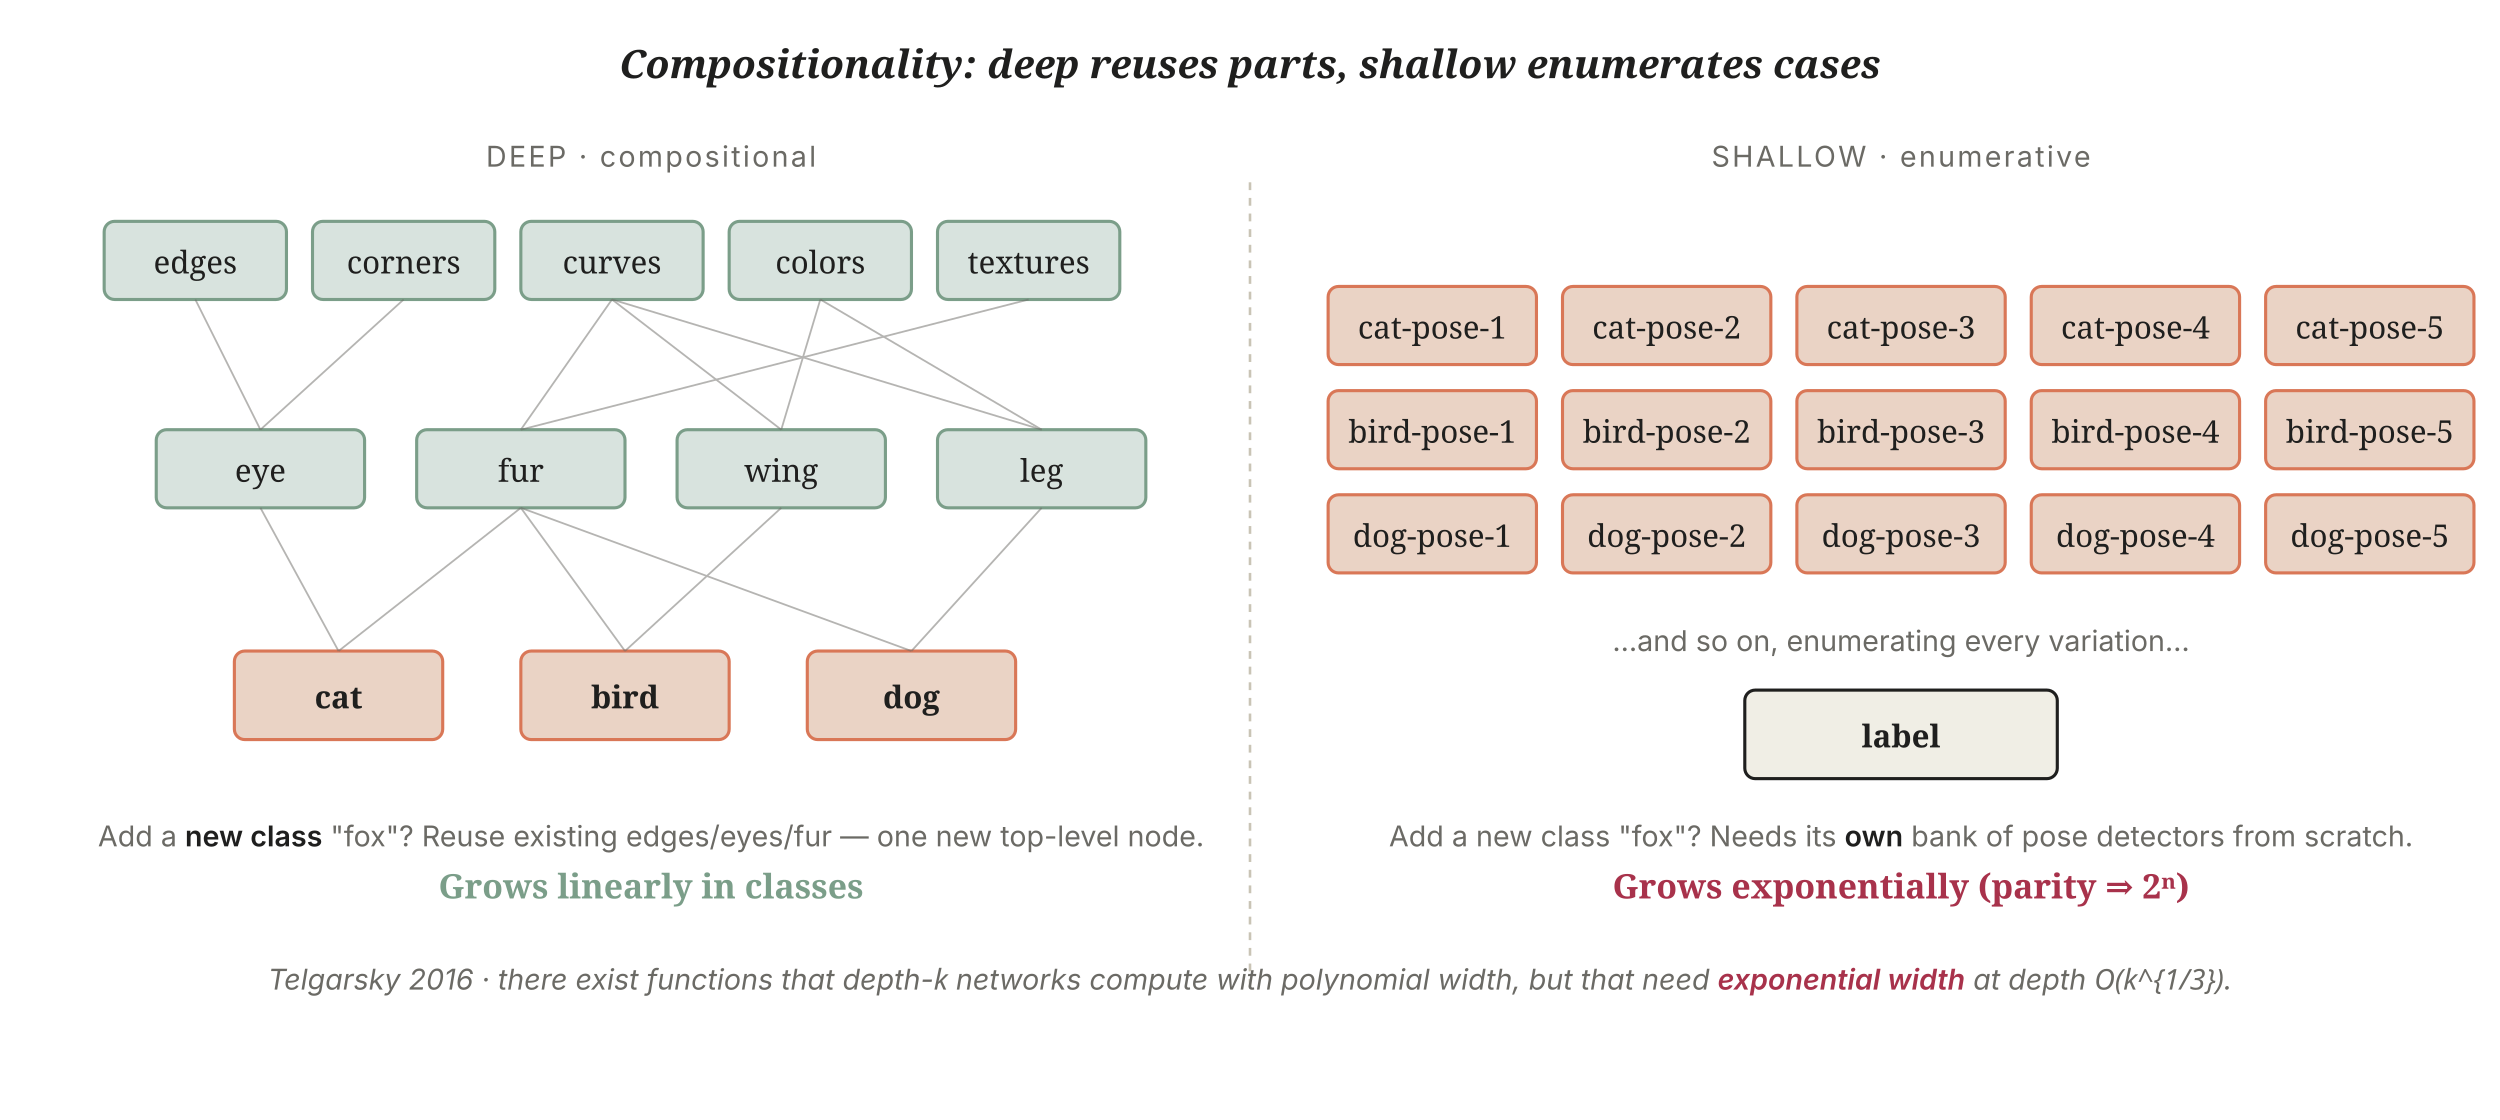
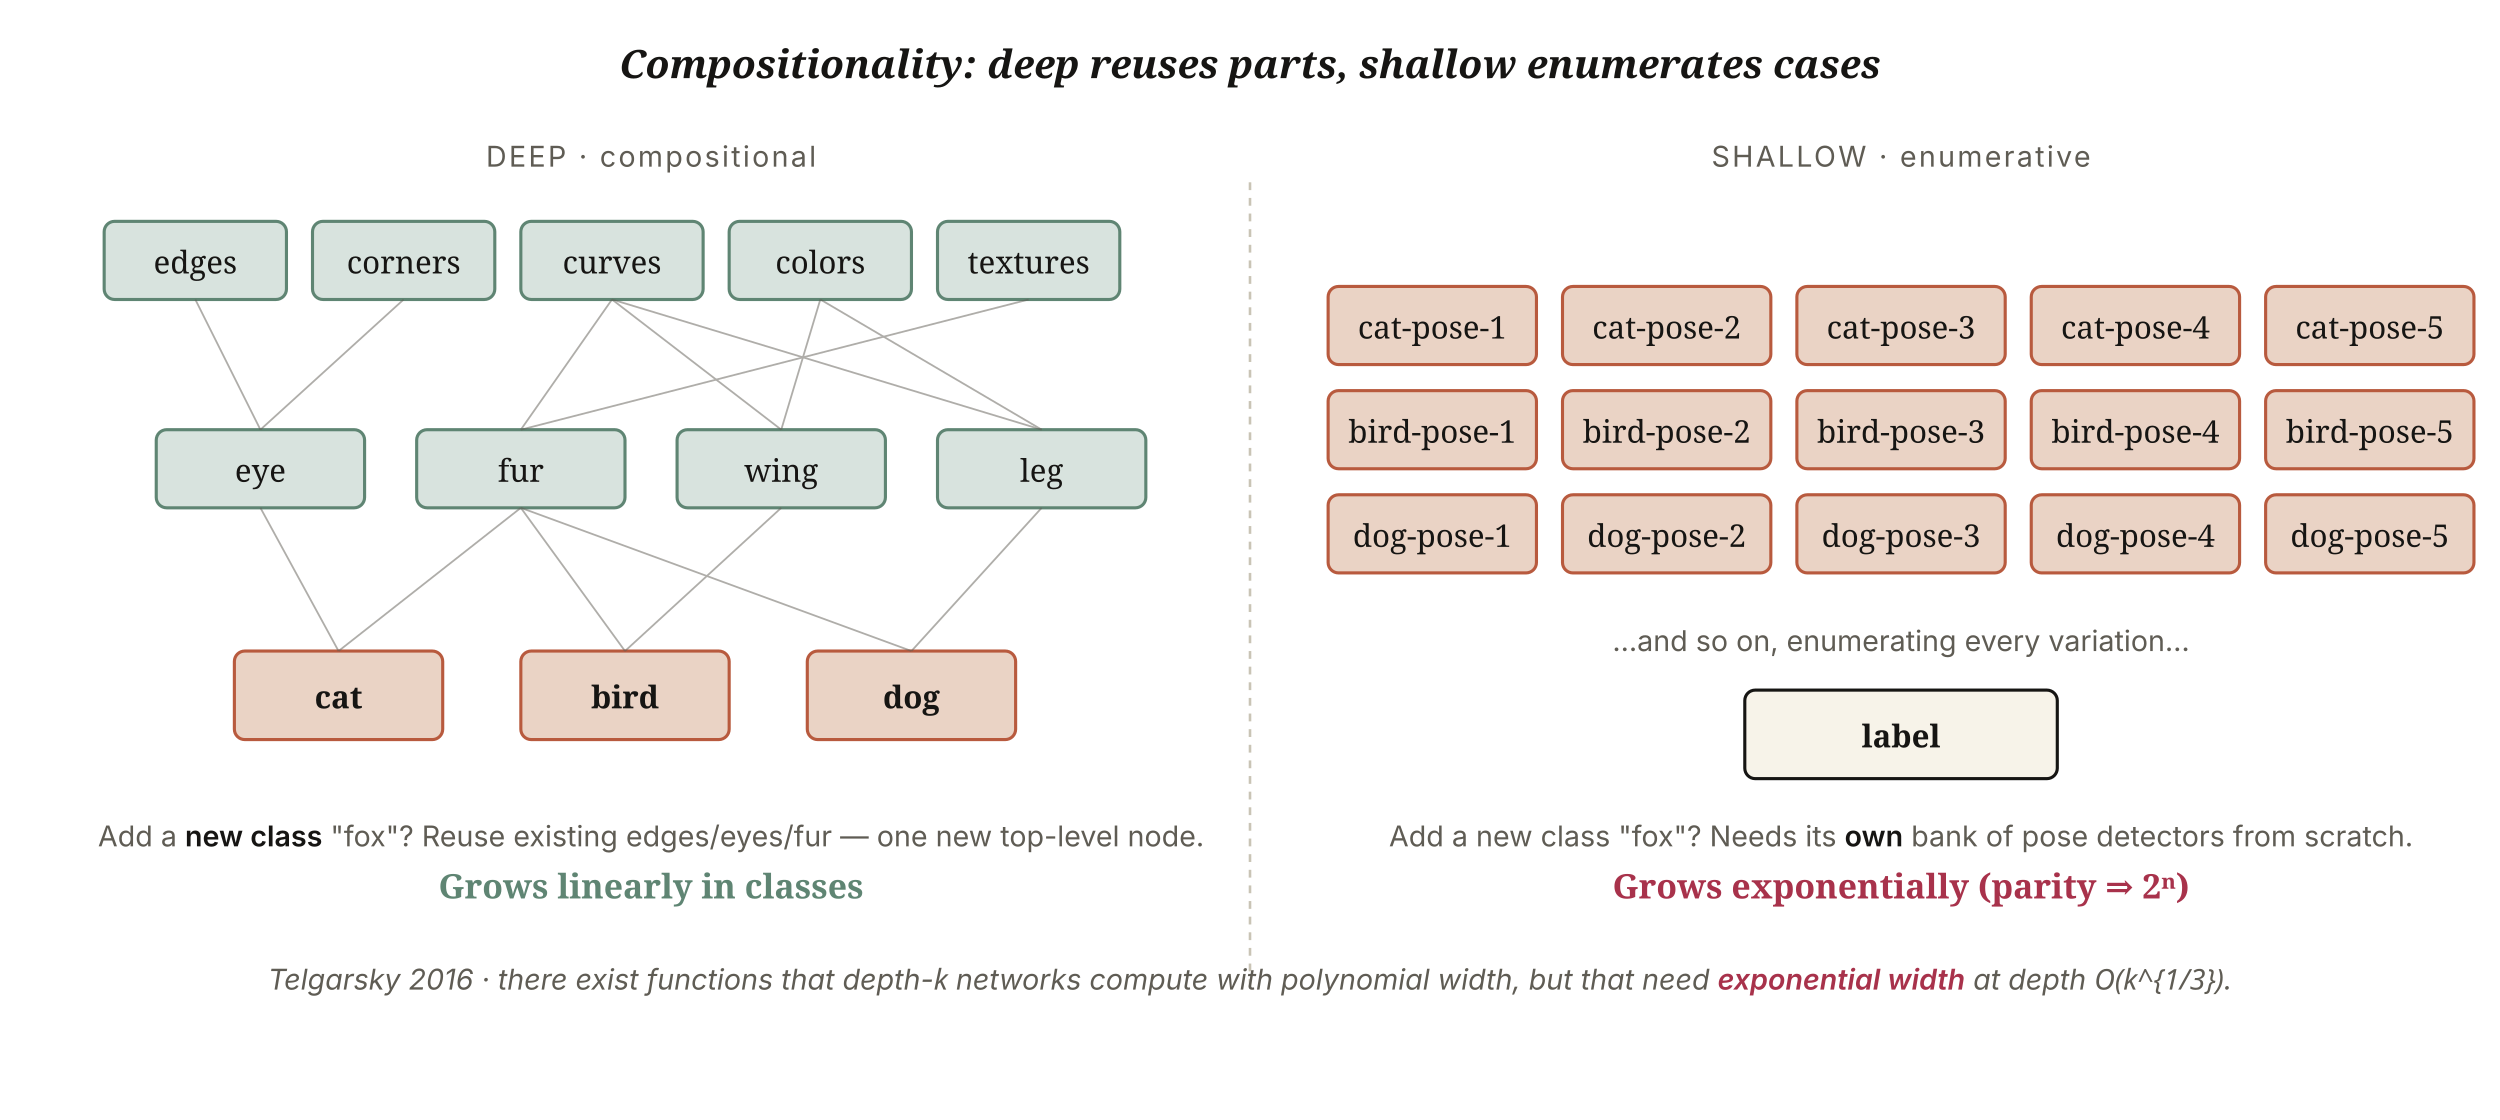
- <svg xmlns="http://www.w3.org/2000/svg" viewBox="0 0 960 430" font-family="Fraunces, Georgia, serif">
+ <svg xmlns="http://www.w3.org/2000/svg" viewBox="0 0 960 430" font-family="EB Garamond, Georgia, serif">
  <defs>
    <style>
-       .box    { fill:#F0EEE5; stroke:#1F1F1E; stroke-width:1.2; rx:4; ry:4; }
-       .box-a  { fill:#EAD3C5; stroke:#D97757; stroke-width:1.2; rx:4; ry:4; }
-       .box-s  { fill:#D8E3DE; stroke:#7B9E89; stroke-width:1.2; rx:4; ry:4; }
-       .node   { fill:#F0EEE5; stroke:#1F1F1E; stroke-width:1.2; }
-       .ink    { stroke:#1F1F1E; fill:none; stroke-width:1; }
-       .ink-s  { stroke:#6B6A65; fill:none; stroke-width:0.7; opacity:0.5; }
-       .lbl    { fill:#1F1F1E; font-size:12px; }
-       .mut    { fill:#6B6A65; font-size:11px; font-family:Inter, sans-serif; }
-       .ttl    { fill:#1F1F1E; font-size:15px; font-weight:600; font-style:italic; }
-       .tag    { fill:#6B6A65; font-size:11px; letter-spacing:0.08em; text-transform:uppercase; font-family:Inter, sans-serif; }
-       .good   { fill:#7B9E89; font-weight:600; }
+       .box    { fill:#F7F3E9; stroke:#161513; stroke-width:1.2; rx:4; ry:4; }
+       .box-a  { fill:#EAD3C5; stroke:#B85A3E; stroke-width:1.2; rx:4; ry:4; }
+       .box-s  { fill:#D8E3DE; stroke:#5F8573; stroke-width:1.2; rx:4; ry:4; }
+       .node   { fill:#F7F3E9; stroke:#161513; stroke-width:1.2; }
+       .ink    { stroke:#161513; fill:none; stroke-width:1; }
+       .ink-s  { stroke:#5F5C54; fill:none; stroke-width:0.7; opacity:0.5; }
+       .lbl    { fill:#161513; font-size:12px; }
+       .mut    { fill:#5F5C54; font-size:11px; font-family:Inter, sans-serif; }
+       .ttl    { fill:#161513; font-size:15px; font-weight:600; font-style:italic; }
+       .tag    { fill:#5F5C54; font-size:11px; letter-spacing:0.08em; text-transform:uppercase; font-family:Inter, sans-serif; }
+       .good   { fill:#5F8573; font-weight:600; }
      .bad    { fill:#A8324B; font-weight:600; }
    </style>
  </defs>
  <text x="480" y="30" text-anchor="middle" class="ttl">Compositionality: deep reuses parts, shallow enumerates cases</text>
  <g transform="translate(30, 70)">
-     <text x="220" y="-6" text-anchor="middle" class="tag" fill="#7B9E89">DEEP · compositional</text>
+     <text x="220" y="-6" text-anchor="middle" class="tag" fill="#5F8573">DEEP · compositional</text>
    <g>
      <rect class="box-s" x="10" y="15" width="70" height="30" />
      <text x="45" y="35" text-anchor="middle" class="lbl">edges</text>
      <rect class="box-s" x="90" y="15" width="70" height="30" />
      <text x="125" y="35" text-anchor="middle" class="lbl">corners</text>
      <rect class="box-s" x="170" y="15" width="70" height="30" />
      <text x="205" y="35" text-anchor="middle" class="lbl">curves</text>
      <rect class="box-s" x="250" y="15" width="70" height="30" />
      <text x="285" y="35" text-anchor="middle" class="lbl">colors</text>
      <rect class="box-s" x="330" y="15" width="70" height="30" />
      <text x="365" y="35" text-anchor="middle" class="lbl">textures</text>
    </g>
    <g>
      <rect class="box-s" x="30" y="95" width="80" height="30" />
      <text x="70" y="115" text-anchor="middle" class="lbl">eye</text>
      <rect class="box-s" x="130" y="95" width="80" height="30" />
      <text x="170" y="115" text-anchor="middle" class="lbl">fur</text>
      <rect class="box-s" x="230" y="95" width="80" height="30" />
      <text x="270" y="115" text-anchor="middle" class="lbl">wing</text>
      <rect class="box-s" x="330" y="95" width="80" height="30" />
      <text x="370" y="115" text-anchor="middle" class="lbl">leg</text>
    </g>
    <g>
      <rect class="box-a" x="60" y="180" width="80" height="34" />
      <text x="100" y="202" text-anchor="middle" class="lbl" font-weight="600">cat</text>
      <rect class="box-a" x="170" y="180" width="80" height="34" />
      <text x="210" y="202" text-anchor="middle" class="lbl" font-weight="600">bird</text>
      <rect class="box-a" x="280" y="180" width="80" height="34" />
      <text x="320" y="202" text-anchor="middle" class="lbl" font-weight="600">dog</text>
    </g>
    <g class="ink-s">
      <line x1="45" y1="45" x2="70" y2="95" />
      <line x1="125" y1="45" x2="70" y2="95" />
      <line x1="205" y1="45" x2="170" y2="95" />
      <line x1="365" y1="45" x2="170" y2="95" />
      <line x1="205" y1="45" x2="270" y2="95" />
      <line x1="285" y1="45" x2="270" y2="95" />
      <line x1="205" y1="45" x2="370" y2="95" />
      <line x1="285" y1="45" x2="370" y2="95" />
      <line x1="70" y1="125" x2="100" y2="180" />
      <line x1="170" y1="125" x2="100" y2="180" />
      <line x1="170" y1="125" x2="210" y2="180" />
      <line x1="270" y1="125" x2="210" y2="180" />
      <line x1="370" y1="125" x2="320" y2="180" />
      <line x1="170" y1="125" x2="320" y2="180" />
    </g>
    <text x="220" y="255" text-anchor="middle" class="mut">
-       Add a <tspan font-weight="600" fill="#1F1F1E">new class</tspan> "fox"? Reuse existing edges/eyes/fur — one new top-level node.
+       Add a <tspan font-weight="600" fill="#161513">new class</tspan> "fox"? Reuse existing edges/eyes/fur — one new top-level node.
    </text>
    <text x="220" y="275" text-anchor="middle" class="good" font-size="13">Grows linearly in classes</text>
  </g>
  <line x1="480" y1="70" x2="480" y2="380" stroke="#C9C4B5" stroke-dasharray="3 3" />
  <g transform="translate(510, 70)">
    <text x="220" y="-6" text-anchor="middle" class="tag" fill="#A8324B">SHALLOW · enumerative</text>
    <g>
      <rect class="box-a" x="0" y="40" width="80" height="30" />
      <text x="40" y="60" text-anchor="middle" class="lbl">cat-pose-1</text>
      <rect class="box-a" x="90" y="40" width="80" height="30" />
      <text x="130" y="60" text-anchor="middle" class="lbl">cat-pose-2</text>
      <rect class="box-a" x="180" y="40" width="80" height="30" />
      <text x="220" y="60" text-anchor="middle" class="lbl">cat-pose-3</text>
      <rect class="box-a" x="270" y="40" width="80" height="30" />
      <text x="310" y="60" text-anchor="middle" class="lbl">cat-pose-4</text>
      <rect class="box-a" x="360" y="40" width="80" height="30" />
      <text x="400" y="60" text-anchor="middle" class="lbl">cat-pose-5</text>
      <rect class="box-a" x="0" y="80" width="80" height="30" />
      <text x="40" y="100" text-anchor="middle" class="lbl">bird-pose-1</text>
      <rect class="box-a" x="90" y="80" width="80" height="30" />
      <text x="130" y="100" text-anchor="middle" class="lbl">bird-pose-2</text>
      <rect class="box-a" x="180" y="80" width="80" height="30" />
      <text x="220" y="100" text-anchor="middle" class="lbl">bird-pose-3</text>
      <rect class="box-a" x="270" y="80" width="80" height="30" />
      <text x="310" y="100" text-anchor="middle" class="lbl">bird-pose-4</text>
      <rect class="box-a" x="360" y="80" width="80" height="30" />
      <text x="400" y="100" text-anchor="middle" class="lbl">bird-pose-5</text>
      <rect class="box-a" x="0" y="120" width="80" height="30" />
      <text x="40" y="140" text-anchor="middle" class="lbl">dog-pose-1</text>
      <rect class="box-a" x="90" y="120" width="80" height="30" />
      <text x="130" y="140" text-anchor="middle" class="lbl">dog-pose-2</text>
      <rect class="box-a" x="180" y="120" width="80" height="30" />
      <text x="220" y="140" text-anchor="middle" class="lbl">dog-pose-3</text>
      <rect class="box-a" x="270" y="120" width="80" height="30" />
      <text x="310" y="140" text-anchor="middle" class="lbl">dog-pose-4</text>
      <rect class="box-a" x="360" y="120" width="80" height="30" />
      <text x="400" y="140" text-anchor="middle" class="lbl">dog-pose-5</text>
      <text x="220" y="180" text-anchor="middle" class="mut">...and so on, enumerating every variation...</text>
    </g>
    <rect class="box" x="160" y="195" width="120" height="34" />
    <text x="220" y="217" text-anchor="middle" class="lbl" font-weight="600">label</text>
    <text x="220" y="255" text-anchor="middle" class="mut">
-       Add a new class "fox"? Needs its <tspan font-weight="600" fill="#1F1F1E">own</tspan> bank of pose detectors from scratch.
+       Add a new class "fox"? Needs its <tspan font-weight="600" fill="#161513">own</tspan> bank of pose detectors from scratch.
    </text>
    <text x="220" y="275" text-anchor="middle" class="bad" font-size="13">Grows exponentially (parity ⇒ 2ⁿ)</text>
  </g>
  <g transform="translate(60, 380)">
    <text x="420" y="0" text-anchor="middle" class="mut" font-style="italic" font-size="13">
      Telgarsky 2016 · there exist functions that depth-<tspan font-family="'JetBrains Mono'">k</tspan> networks compute with polynomial width,
      but that need <tspan fill="#A8324B" font-weight="600">exponential width</tspan> at depth <tspan font-family="'JetBrains Mono'">O(k^{1/3})</tspan>.
    </text>
  </g>
</svg>
